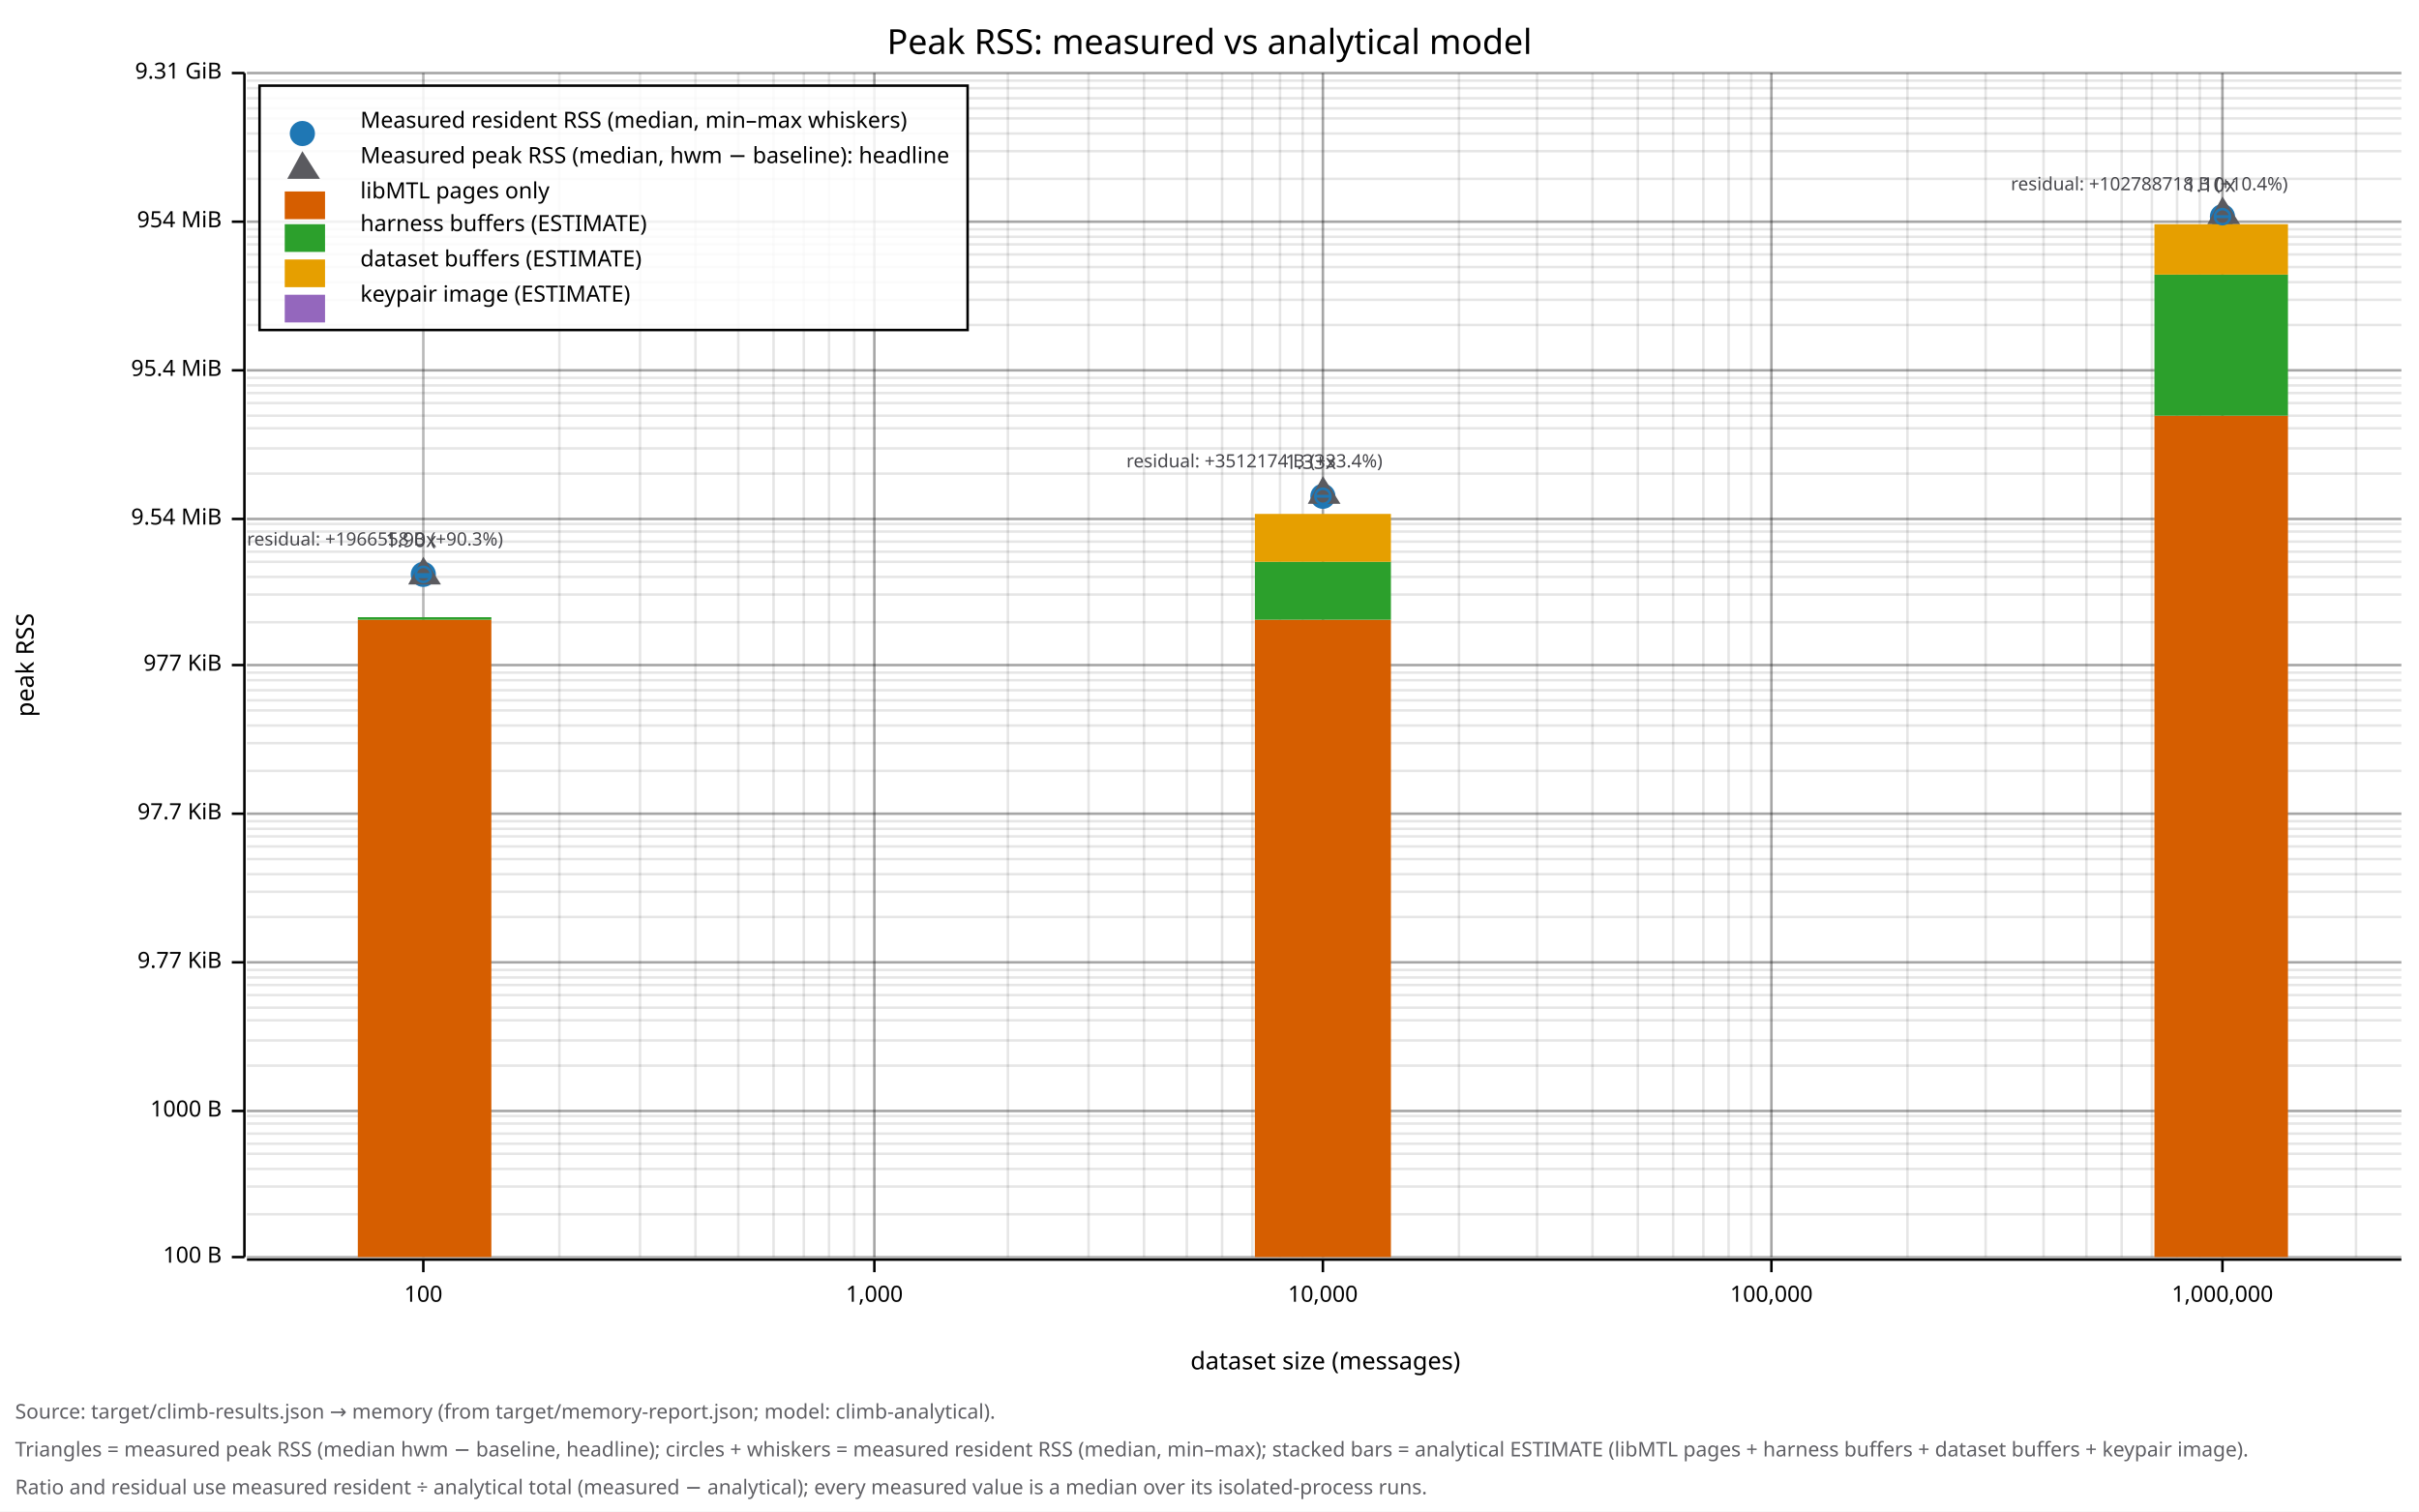
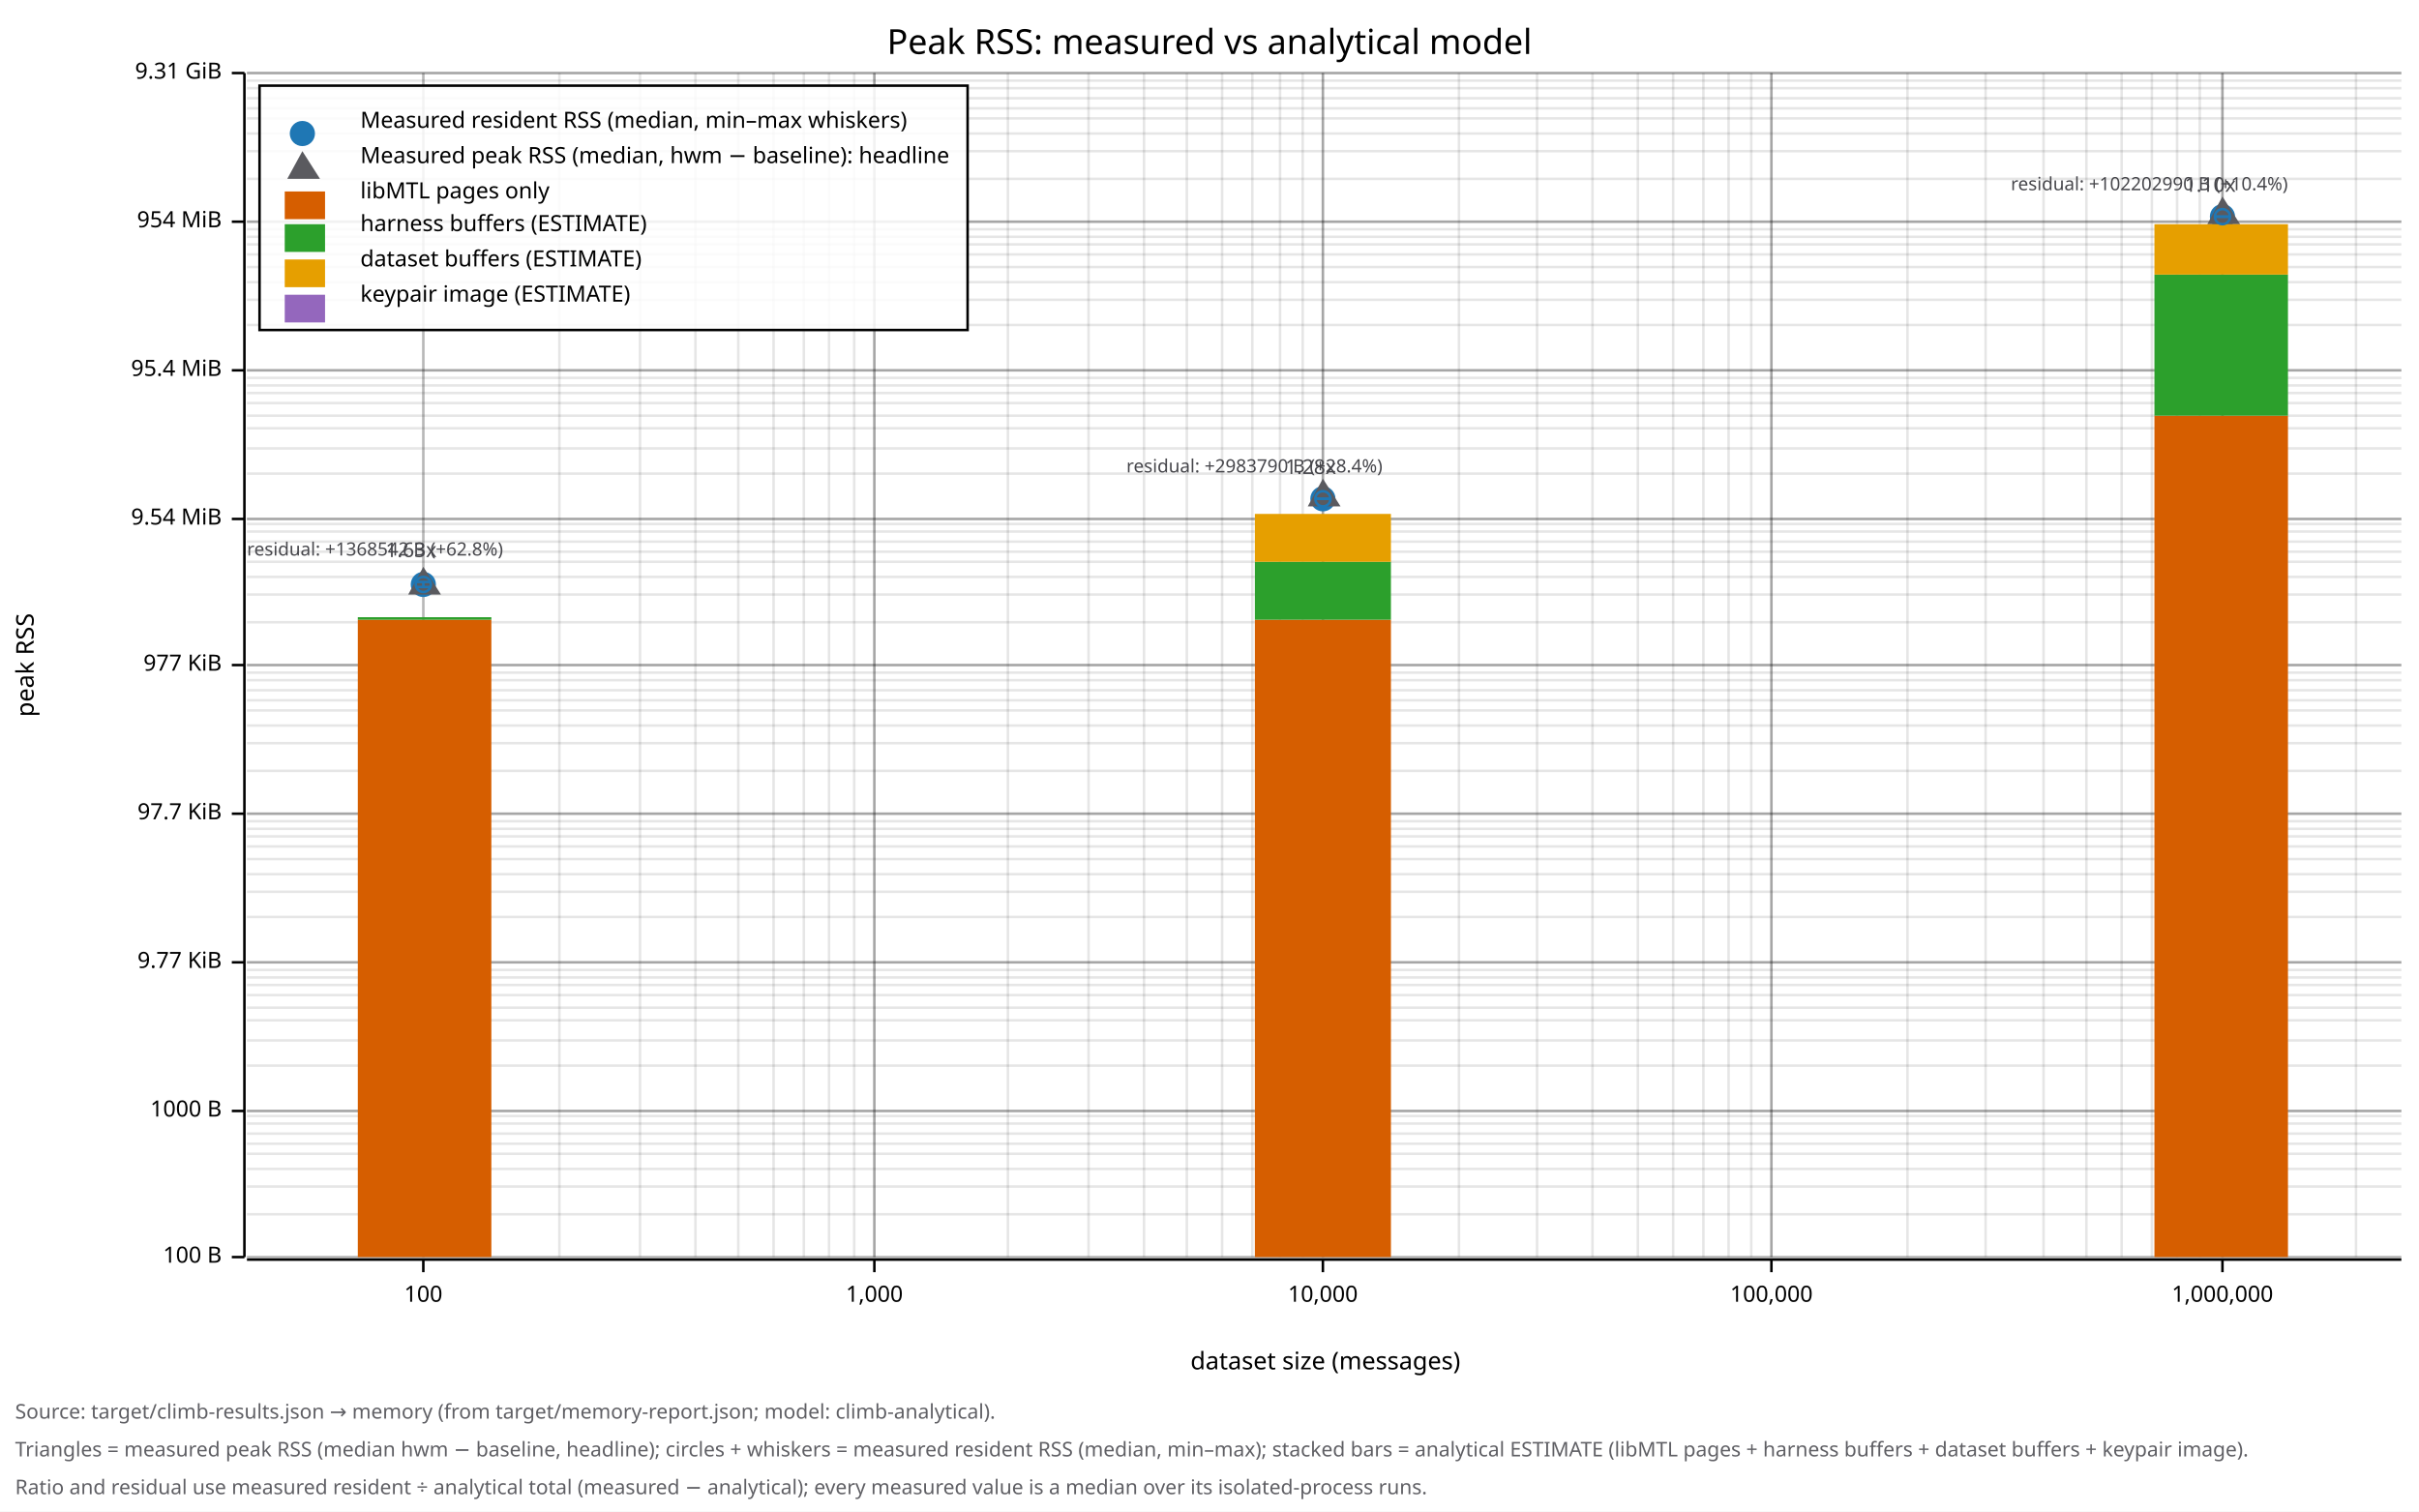
<svg xmlns="http://www.w3.org/2000/svg" width="960" height="600" viewBox="0 0 960 600">
  <rect x="0" y="0" width="960" height="600" opacity="1" fill="#FFFFFF" stroke="none" />
  <text x="480" y="11" dy="0.76em" text-anchor="middle" font-family="sans-serif" font-size="13.71" opacity="1" fill="#000000">
Peak RSS: measured vs analytical model
</text>
  <line opacity="0.1" stroke="#000000" stroke-width="1" x1="168" y1="499" x2="168" y2="29" />
  <line opacity="0.1" stroke="#000000" stroke-width="1" x1="222" y1="499" x2="222" y2="29" />
  <line opacity="0.1" stroke="#000000" stroke-width="1" x1="254" y1="499" x2="254" y2="29" />
  <line opacity="0.1" stroke="#000000" stroke-width="1" x1="276" y1="499" x2="276" y2="29" />
  <line opacity="0.1" stroke="#000000" stroke-width="1" x1="293" y1="499" x2="293" y2="29" />
  <line opacity="0.1" stroke="#000000" stroke-width="1" x1="307" y1="499" x2="307" y2="29" />
  <line opacity="0.1" stroke="#000000" stroke-width="1" x1="319" y1="499" x2="319" y2="29" />
  <line opacity="0.1" stroke="#000000" stroke-width="1" x1="329" y1="499" x2="329" y2="29" />
  <line opacity="0.1" stroke="#000000" stroke-width="1" x1="339" y1="499" x2="339" y2="29" />
  <line opacity="0.1" stroke="#000000" stroke-width="1" x1="347" y1="499" x2="347" y2="29" />
  <line opacity="0.1" stroke="#000000" stroke-width="1" x1="347" y1="499" x2="347" y2="29" />
  <line opacity="0.1" stroke="#000000" stroke-width="1" x1="400" y1="499" x2="400" y2="29" />
  <line opacity="0.1" stroke="#000000" stroke-width="1" x1="432" y1="499" x2="432" y2="29" />
  <line opacity="0.1" stroke="#000000" stroke-width="1" x1="454" y1="499" x2="454" y2="29" />
  <line opacity="0.1" stroke="#000000" stroke-width="1" x1="471" y1="499" x2="471" y2="29" />
  <line opacity="0.1" stroke="#000000" stroke-width="1" x1="485" y1="499" x2="485" y2="29" />
  <line opacity="0.1" stroke="#000000" stroke-width="1" x1="497" y1="499" x2="497" y2="29" />
  <line opacity="0.1" stroke="#000000" stroke-width="1" x1="508" y1="499" x2="508" y2="29" />
  <line opacity="0.1" stroke="#000000" stroke-width="1" x1="517" y1="499" x2="517" y2="29" />
  <line opacity="0.1" stroke="#000000" stroke-width="1" x1="525" y1="499" x2="525" y2="29" />
  <line opacity="0.1" stroke="#000000" stroke-width="1" x1="525" y1="499" x2="525" y2="29" />
  <line opacity="0.1" stroke="#000000" stroke-width="1" x1="579" y1="499" x2="579" y2="29" />
  <line opacity="0.1" stroke="#000000" stroke-width="1" x1="610" y1="499" x2="610" y2="29" />
  <line opacity="0.1" stroke="#000000" stroke-width="1" x1="632" y1="499" x2="632" y2="29" />
  <line opacity="0.1" stroke="#000000" stroke-width="1" x1="650" y1="499" x2="650" y2="29" />
  <line opacity="0.1" stroke="#000000" stroke-width="1" x1="664" y1="499" x2="664" y2="29" />
  <line opacity="0.1" stroke="#000000" stroke-width="1" x1="676" y1="499" x2="676" y2="29" />
  <line opacity="0.1" stroke="#000000" stroke-width="1" x1="686" y1="499" x2="686" y2="29" />
  <line opacity="0.1" stroke="#000000" stroke-width="1" x1="695" y1="499" x2="695" y2="29" />
  <line opacity="0.1" stroke="#000000" stroke-width="1" x1="703" y1="499" x2="703" y2="29" />
  <line opacity="0.1" stroke="#000000" stroke-width="1" x1="703" y1="499" x2="703" y2="29" />
  <line opacity="0.1" stroke="#000000" stroke-width="1" x1="757" y1="499" x2="757" y2="29" />
  <line opacity="0.1" stroke="#000000" stroke-width="1" x1="788" y1="499" x2="788" y2="29" />
  <line opacity="0.1" stroke="#000000" stroke-width="1" x1="811" y1="499" x2="811" y2="29" />
  <line opacity="0.1" stroke="#000000" stroke-width="1" x1="828" y1="499" x2="828" y2="29" />
  <line opacity="0.1" stroke="#000000" stroke-width="1" x1="842" y1="499" x2="842" y2="29" />
  <line opacity="0.1" stroke="#000000" stroke-width="1" x1="854" y1="499" x2="854" y2="29" />
  <line opacity="0.1" stroke="#000000" stroke-width="1" x1="864" y1="499" x2="864" y2="29" />
  <line opacity="0.1" stroke="#000000" stroke-width="1" x1="873" y1="499" x2="873" y2="29" />
  <line opacity="0.1" stroke="#000000" stroke-width="1" x1="882" y1="499" x2="882" y2="29" />
  <line opacity="0.1" stroke="#000000" stroke-width="1" x1="882" y1="499" x2="882" y2="29" />
  <line opacity="0.1" stroke="#000000" stroke-width="1" x1="935" y1="499" x2="935" y2="29" />
  <line opacity="0.1" stroke="#000000" stroke-width="1" x1="98" y1="499" x2="953" y2="499" />
  <line opacity="0.1" stroke="#000000" stroke-width="1" x1="98" y1="482" x2="953" y2="482" />
  <line opacity="0.1" stroke="#000000" stroke-width="1" x1="98" y1="471" x2="953" y2="471" />
  <line opacity="0.1" stroke="#000000" stroke-width="1" x1="98" y1="464" x2="953" y2="464" />
  <line opacity="0.1" stroke="#000000" stroke-width="1" x1="98" y1="458" x2="953" y2="458" />
  <line opacity="0.1" stroke="#000000" stroke-width="1" x1="98" y1="454" x2="953" y2="454" />
  <line opacity="0.1" stroke="#000000" stroke-width="1" x1="98" y1="450" x2="953" y2="450" />
  <line opacity="0.1" stroke="#000000" stroke-width="1" x1="98" y1="446" x2="953" y2="446" />
  <line opacity="0.1" stroke="#000000" stroke-width="1" x1="98" y1="443" x2="953" y2="443" />
  <line opacity="0.1" stroke="#000000" stroke-width="1" x1="98" y1="441" x2="953" y2="441" />
  <line opacity="0.1" stroke="#000000" stroke-width="1" x1="98" y1="441" x2="953" y2="441" />
  <line opacity="0.1" stroke="#000000" stroke-width="1" x1="98" y1="423" x2="953" y2="423" />
  <line opacity="0.1" stroke="#000000" stroke-width="1" x1="98" y1="413" x2="953" y2="413" />
  <line opacity="0.1" stroke="#000000" stroke-width="1" x1="98" y1="405" x2="953" y2="405" />
  <line opacity="0.1" stroke="#000000" stroke-width="1" x1="98" y1="400" x2="953" y2="400" />
  <line opacity="0.1" stroke="#000000" stroke-width="1" x1="98" y1="395" x2="953" y2="395" />
  <line opacity="0.1" stroke="#000000" stroke-width="1" x1="98" y1="391" x2="953" y2="391" />
  <line opacity="0.1" stroke="#000000" stroke-width="1" x1="98" y1="388" x2="953" y2="388" />
  <line opacity="0.1" stroke="#000000" stroke-width="1" x1="98" y1="385" x2="953" y2="385" />
  <line opacity="0.1" stroke="#000000" stroke-width="1" x1="98" y1="382" x2="953" y2="382" />
  <line opacity="0.1" stroke="#000000" stroke-width="1" x1="98" y1="382" x2="953" y2="382" />
  <line opacity="0.1" stroke="#000000" stroke-width="1" x1="98" y1="364" x2="953" y2="364" />
  <line opacity="0.1" stroke="#000000" stroke-width="1" x1="98" y1="354" x2="953" y2="354" />
  <line opacity="0.1" stroke="#000000" stroke-width="1" x1="98" y1="347" x2="953" y2="347" />
  <line opacity="0.1" stroke="#000000" stroke-width="1" x1="98" y1="341" x2="953" y2="341" />
  <line opacity="0.1" stroke="#000000" stroke-width="1" x1="98" y1="336" x2="953" y2="336" />
  <line opacity="0.1" stroke="#000000" stroke-width="1" x1="98" y1="332" x2="953" y2="332" />
  <line opacity="0.1" stroke="#000000" stroke-width="1" x1="98" y1="329" x2="953" y2="329" />
  <line opacity="0.1" stroke="#000000" stroke-width="1" x1="98" y1="326" x2="953" y2="326" />
  <line opacity="0.1" stroke="#000000" stroke-width="1" x1="98" y1="323" x2="953" y2="323" />
  <line opacity="0.1" stroke="#000000" stroke-width="1" x1="98" y1="323" x2="953" y2="323" />
  <line opacity="0.1" stroke="#000000" stroke-width="1" x1="98" y1="306" x2="953" y2="306" />
  <line opacity="0.1" stroke="#000000" stroke-width="1" x1="98" y1="295" x2="953" y2="295" />
  <line opacity="0.1" stroke="#000000" stroke-width="1" x1="98" y1="288" x2="953" y2="288" />
  <line opacity="0.1" stroke="#000000" stroke-width="1" x1="98" y1="282" x2="953" y2="282" />
  <line opacity="0.1" stroke="#000000" stroke-width="1" x1="98" y1="278" x2="953" y2="278" />
  <line opacity="0.1" stroke="#000000" stroke-width="1" x1="98" y1="274" x2="953" y2="274" />
  <line opacity="0.1" stroke="#000000" stroke-width="1" x1="98" y1="270" x2="953" y2="270" />
  <line opacity="0.1" stroke="#000000" stroke-width="1" x1="98" y1="267" x2="953" y2="267" />
  <line opacity="0.1" stroke="#000000" stroke-width="1" x1="98" y1="264" x2="953" y2="264" />
  <line opacity="0.1" stroke="#000000" stroke-width="1" x1="98" y1="264" x2="953" y2="264" />
  <line opacity="0.1" stroke="#000000" stroke-width="1" x1="98" y1="247" x2="953" y2="247" />
  <line opacity="0.1" stroke="#000000" stroke-width="1" x1="98" y1="236" x2="953" y2="236" />
  <line opacity="0.1" stroke="#000000" stroke-width="1" x1="98" y1="229" x2="953" y2="229" />
  <line opacity="0.1" stroke="#000000" stroke-width="1" x1="98" y1="223" x2="953" y2="223" />
  <line opacity="0.1" stroke="#000000" stroke-width="1" x1="98" y1="219" x2="953" y2="219" />
  <line opacity="0.1" stroke="#000000" stroke-width="1" x1="98" y1="215" x2="953" y2="215" />
  <line opacity="0.1" stroke="#000000" stroke-width="1" x1="98" y1="211" x2="953" y2="211" />
  <line opacity="0.1" stroke="#000000" stroke-width="1" x1="98" y1="208" x2="953" y2="208" />
  <line opacity="0.1" stroke="#000000" stroke-width="1" x1="98" y1="206" x2="953" y2="206" />
  <line opacity="0.1" stroke="#000000" stroke-width="1" x1="98" y1="206" x2="953" y2="206" />
  <line opacity="0.1" stroke="#000000" stroke-width="1" x1="98" y1="188" x2="953" y2="188" />
  <line opacity="0.1" stroke="#000000" stroke-width="1" x1="98" y1="178" x2="953" y2="178" />
  <line opacity="0.1" stroke="#000000" stroke-width="1" x1="98" y1="170" x2="953" y2="170" />
  <line opacity="0.1" stroke="#000000" stroke-width="1" x1="98" y1="165" x2="953" y2="165" />
  <line opacity="0.1" stroke="#000000" stroke-width="1" x1="98" y1="160" x2="953" y2="160" />
  <line opacity="0.1" stroke="#000000" stroke-width="1" x1="98" y1="156" x2="953" y2="156" />
  <line opacity="0.1" stroke="#000000" stroke-width="1" x1="98" y1="153" x2="953" y2="153" />
  <line opacity="0.1" stroke="#000000" stroke-width="1" x1="98" y1="150" x2="953" y2="150" />
  <line opacity="0.1" stroke="#000000" stroke-width="1" x1="98" y1="147" x2="953" y2="147" />
  <line opacity="0.1" stroke="#000000" stroke-width="1" x1="98" y1="147" x2="953" y2="147" />
  <line opacity="0.1" stroke="#000000" stroke-width="1" x1="98" y1="129" x2="953" y2="129" />
  <line opacity="0.1" stroke="#000000" stroke-width="1" x1="98" y1="119" x2="953" y2="119" />
  <line opacity="0.1" stroke="#000000" stroke-width="1" x1="98" y1="112" x2="953" y2="112" />
  <line opacity="0.1" stroke="#000000" stroke-width="1" x1="98" y1="106" x2="953" y2="106" />
  <line opacity="0.1" stroke="#000000" stroke-width="1" x1="98" y1="101" x2="953" y2="101" />
  <line opacity="0.1" stroke="#000000" stroke-width="1" x1="98" y1="97" x2="953" y2="97" />
  <line opacity="0.1" stroke="#000000" stroke-width="1" x1="98" y1="94" x2="953" y2="94" />
  <line opacity="0.1" stroke="#000000" stroke-width="1" x1="98" y1="91" x2="953" y2="91" />
  <line opacity="0.1" stroke="#000000" stroke-width="1" x1="98" y1="88" x2="953" y2="88" />
  <line opacity="0.1" stroke="#000000" stroke-width="1" x1="98" y1="88" x2="953" y2="88" />
  <line opacity="0.1" stroke="#000000" stroke-width="1" x1="98" y1="71" x2="953" y2="71" />
  <line opacity="0.1" stroke="#000000" stroke-width="1" x1="98" y1="60" x2="953" y2="60" />
  <line opacity="0.1" stroke="#000000" stroke-width="1" x1="98" y1="53" x2="953" y2="53" />
  <line opacity="0.1" stroke="#000000" stroke-width="1" x1="98" y1="47" x2="953" y2="47" />
  <line opacity="0.1" stroke="#000000" stroke-width="1" x1="98" y1="43" x2="953" y2="43" />
  <line opacity="0.1" stroke="#000000" stroke-width="1" x1="98" y1="39" x2="953" y2="39" />
  <line opacity="0.1" stroke="#000000" stroke-width="1" x1="98" y1="35" x2="953" y2="35" />
  <line opacity="0.1" stroke="#000000" stroke-width="1" x1="98" y1="32" x2="953" y2="32" />
  <line opacity="0.1" stroke="#000000" stroke-width="1" x1="98" y1="29" x2="953" y2="29" />
  <line opacity="0.1" stroke="#000000" stroke-width="1" x1="98" y1="29" x2="953" y2="29" />
  <text x="6" y="264" dy="0.76em" text-anchor="middle" font-family="sans-serif" font-size="9.677" opacity="1" fill="#000000" transform="rotate(270, 6, 264)">
peak RSS
</text>
  <text x="526" y="546" dy="-0.5ex" text-anchor="middle" font-family="sans-serif" font-size="9.677" opacity="1" fill="#000000">
dataset size (messages)
</text>
  <line opacity="0.2" stroke="#000000" stroke-width="1" x1="168" y1="499" x2="168" y2="29" />
  <line opacity="0.2" stroke="#000000" stroke-width="1" x1="347" y1="499" x2="347" y2="29" />
  <line opacity="0.2" stroke="#000000" stroke-width="1" x1="525" y1="499" x2="525" y2="29" />
  <line opacity="0.2" stroke="#000000" stroke-width="1" x1="703" y1="499" x2="703" y2="29" />
  <line opacity="0.2" stroke="#000000" stroke-width="1" x1="882" y1="499" x2="882" y2="29" />
  <line opacity="0.2" stroke="#000000" stroke-width="1" x1="98" y1="499" x2="953" y2="499" />
  <line opacity="0.2" stroke="#000000" stroke-width="1" x1="98" y1="441" x2="953" y2="441" />
  <line opacity="0.2" stroke="#000000" stroke-width="1" x1="98" y1="382" x2="953" y2="382" />
  <line opacity="0.2" stroke="#000000" stroke-width="1" x1="98" y1="323" x2="953" y2="323" />
  <line opacity="0.2" stroke="#000000" stroke-width="1" x1="98" y1="264" x2="953" y2="264" />
  <line opacity="0.2" stroke="#000000" stroke-width="1" x1="98" y1="206" x2="953" y2="206" />
  <line opacity="0.2" stroke="#000000" stroke-width="1" x1="98" y1="147" x2="953" y2="147" />
  <line opacity="0.2" stroke="#000000" stroke-width="1" x1="98" y1="88" x2="953" y2="88" />
  <line opacity="0.2" stroke="#000000" stroke-width="1" x1="98" y1="29" x2="953" y2="29" />
  <polyline fill="none" opacity="1" stroke="#000000" stroke-width="1" points="97,29 97,499 " />
  <text x="88" y="499" dy="0.5ex" text-anchor="end" font-family="sans-serif" font-size="8.871" opacity="1" fill="#000000">
100 B
</text>
  <polyline fill="none" opacity="1" stroke="#000000" stroke-width="1" points="92,499 97,499 " />
  <text x="88" y="441" dy="0.5ex" text-anchor="end" font-family="sans-serif" font-size="8.871" opacity="1" fill="#000000">
1000 B
</text>
  <polyline fill="none" opacity="1" stroke="#000000" stroke-width="1" points="92,441 97,441 " />
  <text x="88" y="382" dy="0.5ex" text-anchor="end" font-family="sans-serif" font-size="8.871" opacity="1" fill="#000000">
9.77 KiB
</text>
  <polyline fill="none" opacity="1" stroke="#000000" stroke-width="1" points="92,382 97,382 " />
  <text x="88" y="323" dy="0.5ex" text-anchor="end" font-family="sans-serif" font-size="8.871" opacity="1" fill="#000000">
97.7 KiB
</text>
  <polyline fill="none" opacity="1" stroke="#000000" stroke-width="1" points="92,323 97,323 " />
  <text x="88" y="264" dy="0.5ex" text-anchor="end" font-family="sans-serif" font-size="8.871" opacity="1" fill="#000000">
977 KiB
</text>
  <polyline fill="none" opacity="1" stroke="#000000" stroke-width="1" points="92,264 97,264 " />
  <text x="88" y="206" dy="0.5ex" text-anchor="end" font-family="sans-serif" font-size="8.871" opacity="1" fill="#000000">
9.54 MiB
</text>
  <polyline fill="none" opacity="1" stroke="#000000" stroke-width="1" points="92,206 97,206 " />
  <text x="88" y="147" dy="0.5ex" text-anchor="end" font-family="sans-serif" font-size="8.871" opacity="1" fill="#000000">
95.4 MiB
</text>
  <polyline fill="none" opacity="1" stroke="#000000" stroke-width="1" points="92,147 97,147 " />
  <text x="88" y="88" dy="0.5ex" text-anchor="end" font-family="sans-serif" font-size="8.871" opacity="1" fill="#000000">
954 MiB
</text>
  <polyline fill="none" opacity="1" stroke="#000000" stroke-width="1" points="92,88 97,88 " />
  <text x="88" y="29" dy="0.5ex" text-anchor="end" font-family="sans-serif" font-size="8.871" opacity="1" fill="#000000">
9.31 GiB
</text>
  <polyline fill="none" opacity="1" stroke="#000000" stroke-width="1" points="92,29 97,29 " />
  <polyline fill="none" opacity="1" stroke="#000000" stroke-width="1" points="98,500 953,500 " />
  <text x="168" y="510" dy="0.76em" text-anchor="middle" font-family="sans-serif" font-size="8.871" opacity="1" fill="#000000">
100
</text>
  <polyline fill="none" opacity="1" stroke="#000000" stroke-width="1" points="168,500 168,505 " />
  <text x="347" y="510" dy="0.76em" text-anchor="middle" font-family="sans-serif" font-size="8.871" opacity="1" fill="#000000">
1,000
</text>
  <polyline fill="none" opacity="1" stroke="#000000" stroke-width="1" points="347,500 347,505 " />
  <text x="525" y="510" dy="0.76em" text-anchor="middle" font-family="sans-serif" font-size="8.871" opacity="1" fill="#000000">
10,000
</text>
  <polyline fill="none" opacity="1" stroke="#000000" stroke-width="1" points="525,500 525,505 " />
  <text x="703" y="510" dy="0.76em" text-anchor="middle" font-family="sans-serif" font-size="8.871" opacity="1" fill="#000000">
100,000
</text>
  <polyline fill="none" opacity="1" stroke="#000000" stroke-width="1" points="703,500 703,505 " />
  <text x="882" y="510" dy="0.76em" text-anchor="middle" font-family="sans-serif" font-size="8.871" opacity="1" fill="#000000">
1,000,000
</text>
  <polyline fill="none" opacity="1" stroke="#000000" stroke-width="1" points="882,500 882,505 " />
-   <circle cx="168" cy="228" r="5" opacity="1" fill="#1F77B4" stroke="none" stroke-width="1" />
-   <circle cx="525" cy="197" r="5" opacity="1" fill="#1F77B4" stroke="none" stroke-width="1" />
+   <circle cx="168" cy="232" r="5" opacity="1" fill="#1F77B4" stroke="none" stroke-width="1" />
+   <circle cx="525" cy="198" r="5" opacity="1" fill="#1F77B4" stroke="none" stroke-width="1" />
  <circle cx="882" cy="86" r="5" opacity="1" fill="#1F77B4" stroke="none" stroke-width="1" />
-   <polygon opacity="1" fill="#5A5A5F" points="168,221 162,232 175,232 " />
-   <polygon opacity="1" fill="#5A5A5F" points="525,189 519,200 532,200 " />
+   <polygon opacity="1" fill="#5A5A5F" points="168,225 162,236 175,236 " />
+   <polygon opacity="1" fill="#5A5A5F" points="525,190 519,201 532,201 " />
  <polygon opacity="1" fill="#5A5A5F" points="882,78 876,89 889,89 " />
  <rect x="142" y="246" width="53" height="253" opacity="1" fill="#D65E00" stroke="none" />
  <rect x="498" y="246" width="54" height="253" opacity="1" fill="#D65E00" stroke="none" />
  <rect x="855" y="165" width="53" height="334" opacity="1" fill="#D65E00" stroke="none" />
  <rect x="142" y="245" width="53" height="1" opacity="1" fill="#2CA02C" stroke="none" />
  <rect x="498" y="223" width="54" height="23" opacity="1" fill="#2CA02C" stroke="none" />
  <rect x="855" y="109" width="53" height="56" opacity="1" fill="#2CA02C" stroke="none" />
  <rect x="142" y="245" width="53" height="0" opacity="1" fill="#E69F00" stroke="none" />
  <rect x="498" y="204" width="54" height="19" opacity="1" fill="#E69F00" stroke="none" />
  <rect x="855" y="89" width="53" height="20" opacity="1" fill="#E69F00" stroke="none" />
  <rect x="142" y="245" width="53" height="0" opacity="1" fill="#9467BD" stroke="none" />
  <rect x="498" y="204" width="54" height="0" opacity="1" fill="#9467BD" stroke="none" />
  <rect x="855" y="89" width="53" height="0" opacity="1" fill="#9467BD" stroke="none" />
-   <line opacity="1" stroke="#1F77B4" stroke-width="1" x1="165" y1="229" x2="171" y2="229" />
-   <line opacity="1" stroke="#1F77B4" stroke-width="1" x1="165" y1="228" x2="171" y2="228" />
-   <line opacity="1" stroke="#1F77B4" stroke-width="1" x1="168" y1="229" x2="168" y2="228" />
-   <circle cx="168" cy="228" r="3" opacity="1" fill="none" stroke="#1F77B4" stroke-width="1" />
-   <line opacity="1" stroke="#1F77B4" stroke-width="1" x1="522" y1="197" x2="528" y2="197" />
-   <line opacity="1" stroke="#1F77B4" stroke-width="1" x1="522" y1="197" x2="528" y2="197" />
-   <line opacity="1" stroke="#1F77B4" stroke-width="1" x1="525" y1="197" x2="525" y2="197" />
-   <circle cx="525" cy="197" r="3" opacity="1" fill="none" stroke="#1F77B4" stroke-width="1" />
+   <line opacity="1" stroke="#1F77B4" stroke-width="1" x1="165" y1="233" x2="171" y2="233" />
+   <line opacity="1" stroke="#1F77B4" stroke-width="1" x1="165" y1="231" x2="171" y2="231" />
+   <line opacity="1" stroke="#1F77B4" stroke-width="1" x1="168" y1="233" x2="168" y2="231" />
+   <circle cx="168" cy="232" r="3" opacity="1" fill="none" stroke="#1F77B4" stroke-width="1" />
+   <line opacity="1" stroke="#1F77B4" stroke-width="1" x1="522" y1="198" x2="528" y2="198" />
+   <line opacity="1" stroke="#1F77B4" stroke-width="1" x1="522" y1="198" x2="528" y2="198" />
+   <line opacity="1" stroke="#1F77B4" stroke-width="1" x1="525" y1="198" x2="525" y2="198" />
+   <circle cx="525" cy="198" r="3" opacity="1" fill="none" stroke="#1F77B4" stroke-width="1" />
  <line opacity="1" stroke="#1F77B4" stroke-width="1" x1="879" y1="86" x2="885" y2="86" />
  <line opacity="1" stroke="#1F77B4" stroke-width="1" x1="879" y1="86" x2="885" y2="86" />
  <line opacity="1" stroke="#1F77B4" stroke-width="1" x1="882" y1="86" x2="882" y2="86" />
  <circle cx="882" cy="86" r="3" opacity="1" fill="none" stroke="#1F77B4" stroke-width="1" />
-   <text x="153" y="211" dy="0.76em" text-anchor="start" font-family="sans-serif" font-size="8.065" opacity="1" fill="#46464B">
- 1.90x
- </text>
-   <text x="510" y="180" dy="0.76em" text-anchor="start" font-family="sans-serif" font-size="8.065" opacity="1" fill="#46464B">
- 1.33x
+   <text x="153" y="215" dy="0.76em" text-anchor="start" font-family="sans-serif" font-size="8.065" opacity="1" fill="#46464B">
+ 1.63x
+ </text>
+   <text x="510" y="182" dy="0.76em" text-anchor="start" font-family="sans-serif" font-size="8.065" opacity="1" fill="#46464B">
+ 1.28x
</text>
  <text x="867" y="70" dy="0.76em" text-anchor="start" font-family="sans-serif" font-size="8.065" opacity="1" fill="#46464B">
1.10x
</text>
-   <text x="98" y="211" dy="0.76em" text-anchor="start" font-family="sans-serif" font-size="7.258" opacity="1" fill="#46464B">
- residual: +1966558 B (+90.3%)
- </text>
-   <text x="447" y="180" dy="0.76em" text-anchor="start" font-family="sans-serif" font-size="7.258" opacity="1" fill="#46464B">
- residual: +3512174 B (+33.4%)
+   <text x="98" y="215" dy="0.76em" text-anchor="start" font-family="sans-serif" font-size="7.258" opacity="1" fill="#46464B">
+ residual: +1368542 B (+62.8%)
+ </text>
+   <text x="447" y="182" dy="0.76em" text-anchor="start" font-family="sans-serif" font-size="7.258" opacity="1" fill="#46464B">
+ residual: +2983790 B (+28.4%)
</text>
  <text x="798" y="70" dy="0.76em" text-anchor="start" font-family="sans-serif" font-size="7.258" opacity="1" fill="#46464B">
- residual: +102788718 B (+10.4%)
+ residual: +102202990 B (+10.4%)
</text>
  <rect x="103" y="34" width="281" height="97" opacity="0.85" fill="#FFFFFF" stroke="none" />
  <rect x="103" y="34" width="281" height="97" opacity="1" fill="none" stroke="#000000" />
  <text x="143" y="44" dy="0.76em" text-anchor="start" font-family="sans-serif" font-size="8.871" opacity="1" fill="#000000">
Measured resident RSS (median, min–max whiskers)
</text>
  <text x="143" y="58" dy="0.76em" text-anchor="start" font-family="sans-serif" font-size="8.871" opacity="1" fill="#000000">
Measured peak RSS (median, hwm − baseline): headline
</text>
  <text x="143" y="72" dy="0.76em" text-anchor="start" font-family="sans-serif" font-size="8.871" opacity="1" fill="#000000">
libMTL pages only
</text>
  <text x="143" y="85" dy="0.76em" text-anchor="start" font-family="sans-serif" font-size="8.871" opacity="1" fill="#000000">
harness buffers (ESTIMATE)
</text>
  <text x="143" y="99" dy="0.76em" text-anchor="start" font-family="sans-serif" font-size="8.871" opacity="1" fill="#000000">
dataset buffers (ESTIMATE)
</text>
  <text x="143" y="113" dy="0.76em" text-anchor="start" font-family="sans-serif" font-size="8.871" opacity="1" fill="#000000">
keypair image (ESTIMATE)
</text>
  <circle cx="120" cy="53" r="5" opacity="1" fill="#1F77B4" stroke="none" stroke-width="1" />
  <polygon opacity="1" fill="#5A5A5F" points="120,60 114,71 127,71 " />
  <rect x="113" y="76" width="16" height="11" opacity="1" fill="#D65E00" stroke="none" />
  <rect x="113" y="89" width="16" height="11" opacity="1" fill="#2CA02C" stroke="none" />
  <rect x="113" y="103" width="16" height="11" opacity="1" fill="#E69F00" stroke="none" />
  <rect x="113" y="117" width="16" height="11" opacity="1" fill="#9467BD" stroke="none" />
  <text x="6" y="557" dy="0.76em" text-anchor="start" font-family="sans-serif" font-size="8.065" opacity="1" fill="#5F5F64">
Source: target/climb-results.json → memory (from target/memory-report.json; model: climb-analytical).
</text>
  <text x="6" y="572" dy="0.76em" text-anchor="start" font-family="sans-serif" font-size="8.065" opacity="1" fill="#5F5F64">
Triangles = measured peak RSS (median hwm − baseline, headline); circles + whiskers = measured resident RSS (median, min–max); stacked bars = analytical ESTIMATE (libMTL pages + harness buffers + dataset buffers + keypair image).
</text>
  <text x="6" y="587" dy="0.76em" text-anchor="start" font-family="sans-serif" font-size="8.065" opacity="1" fill="#5F5F64">
Ratio and residual use measured resident ÷ analytical total (measured − analytical); every measured value is a median over its isolated-process runs.
</text>
</svg>
